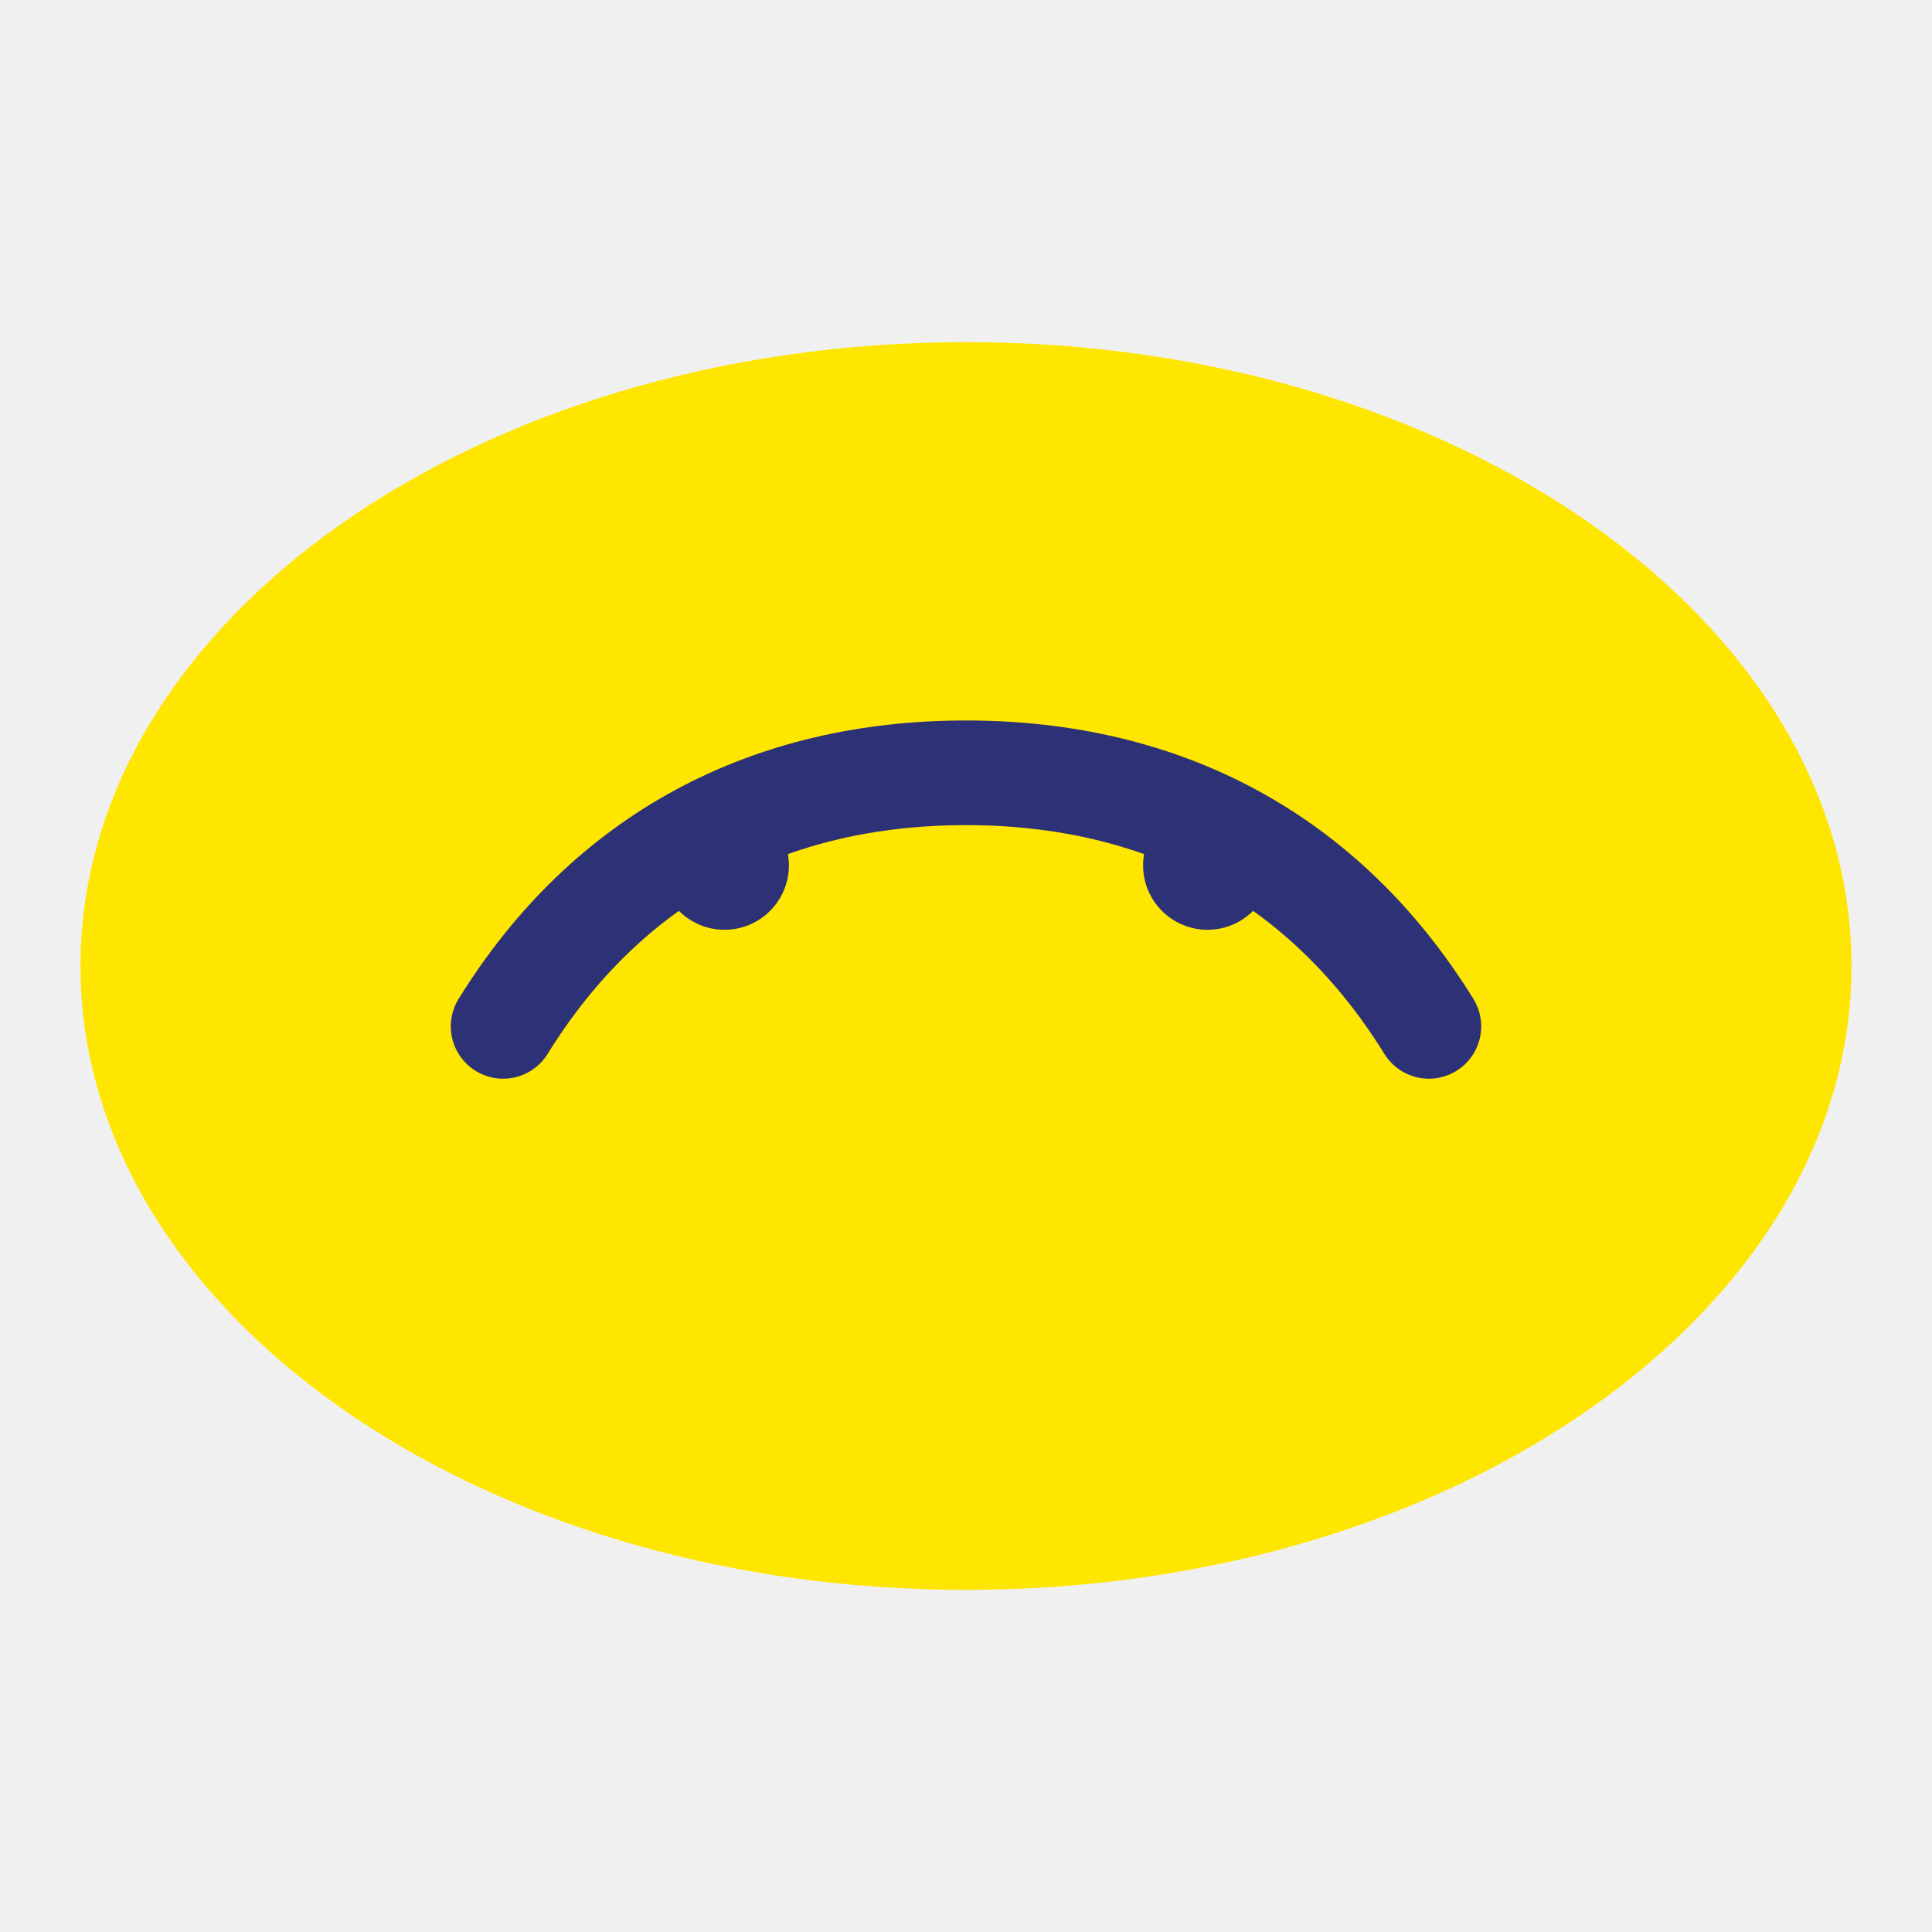
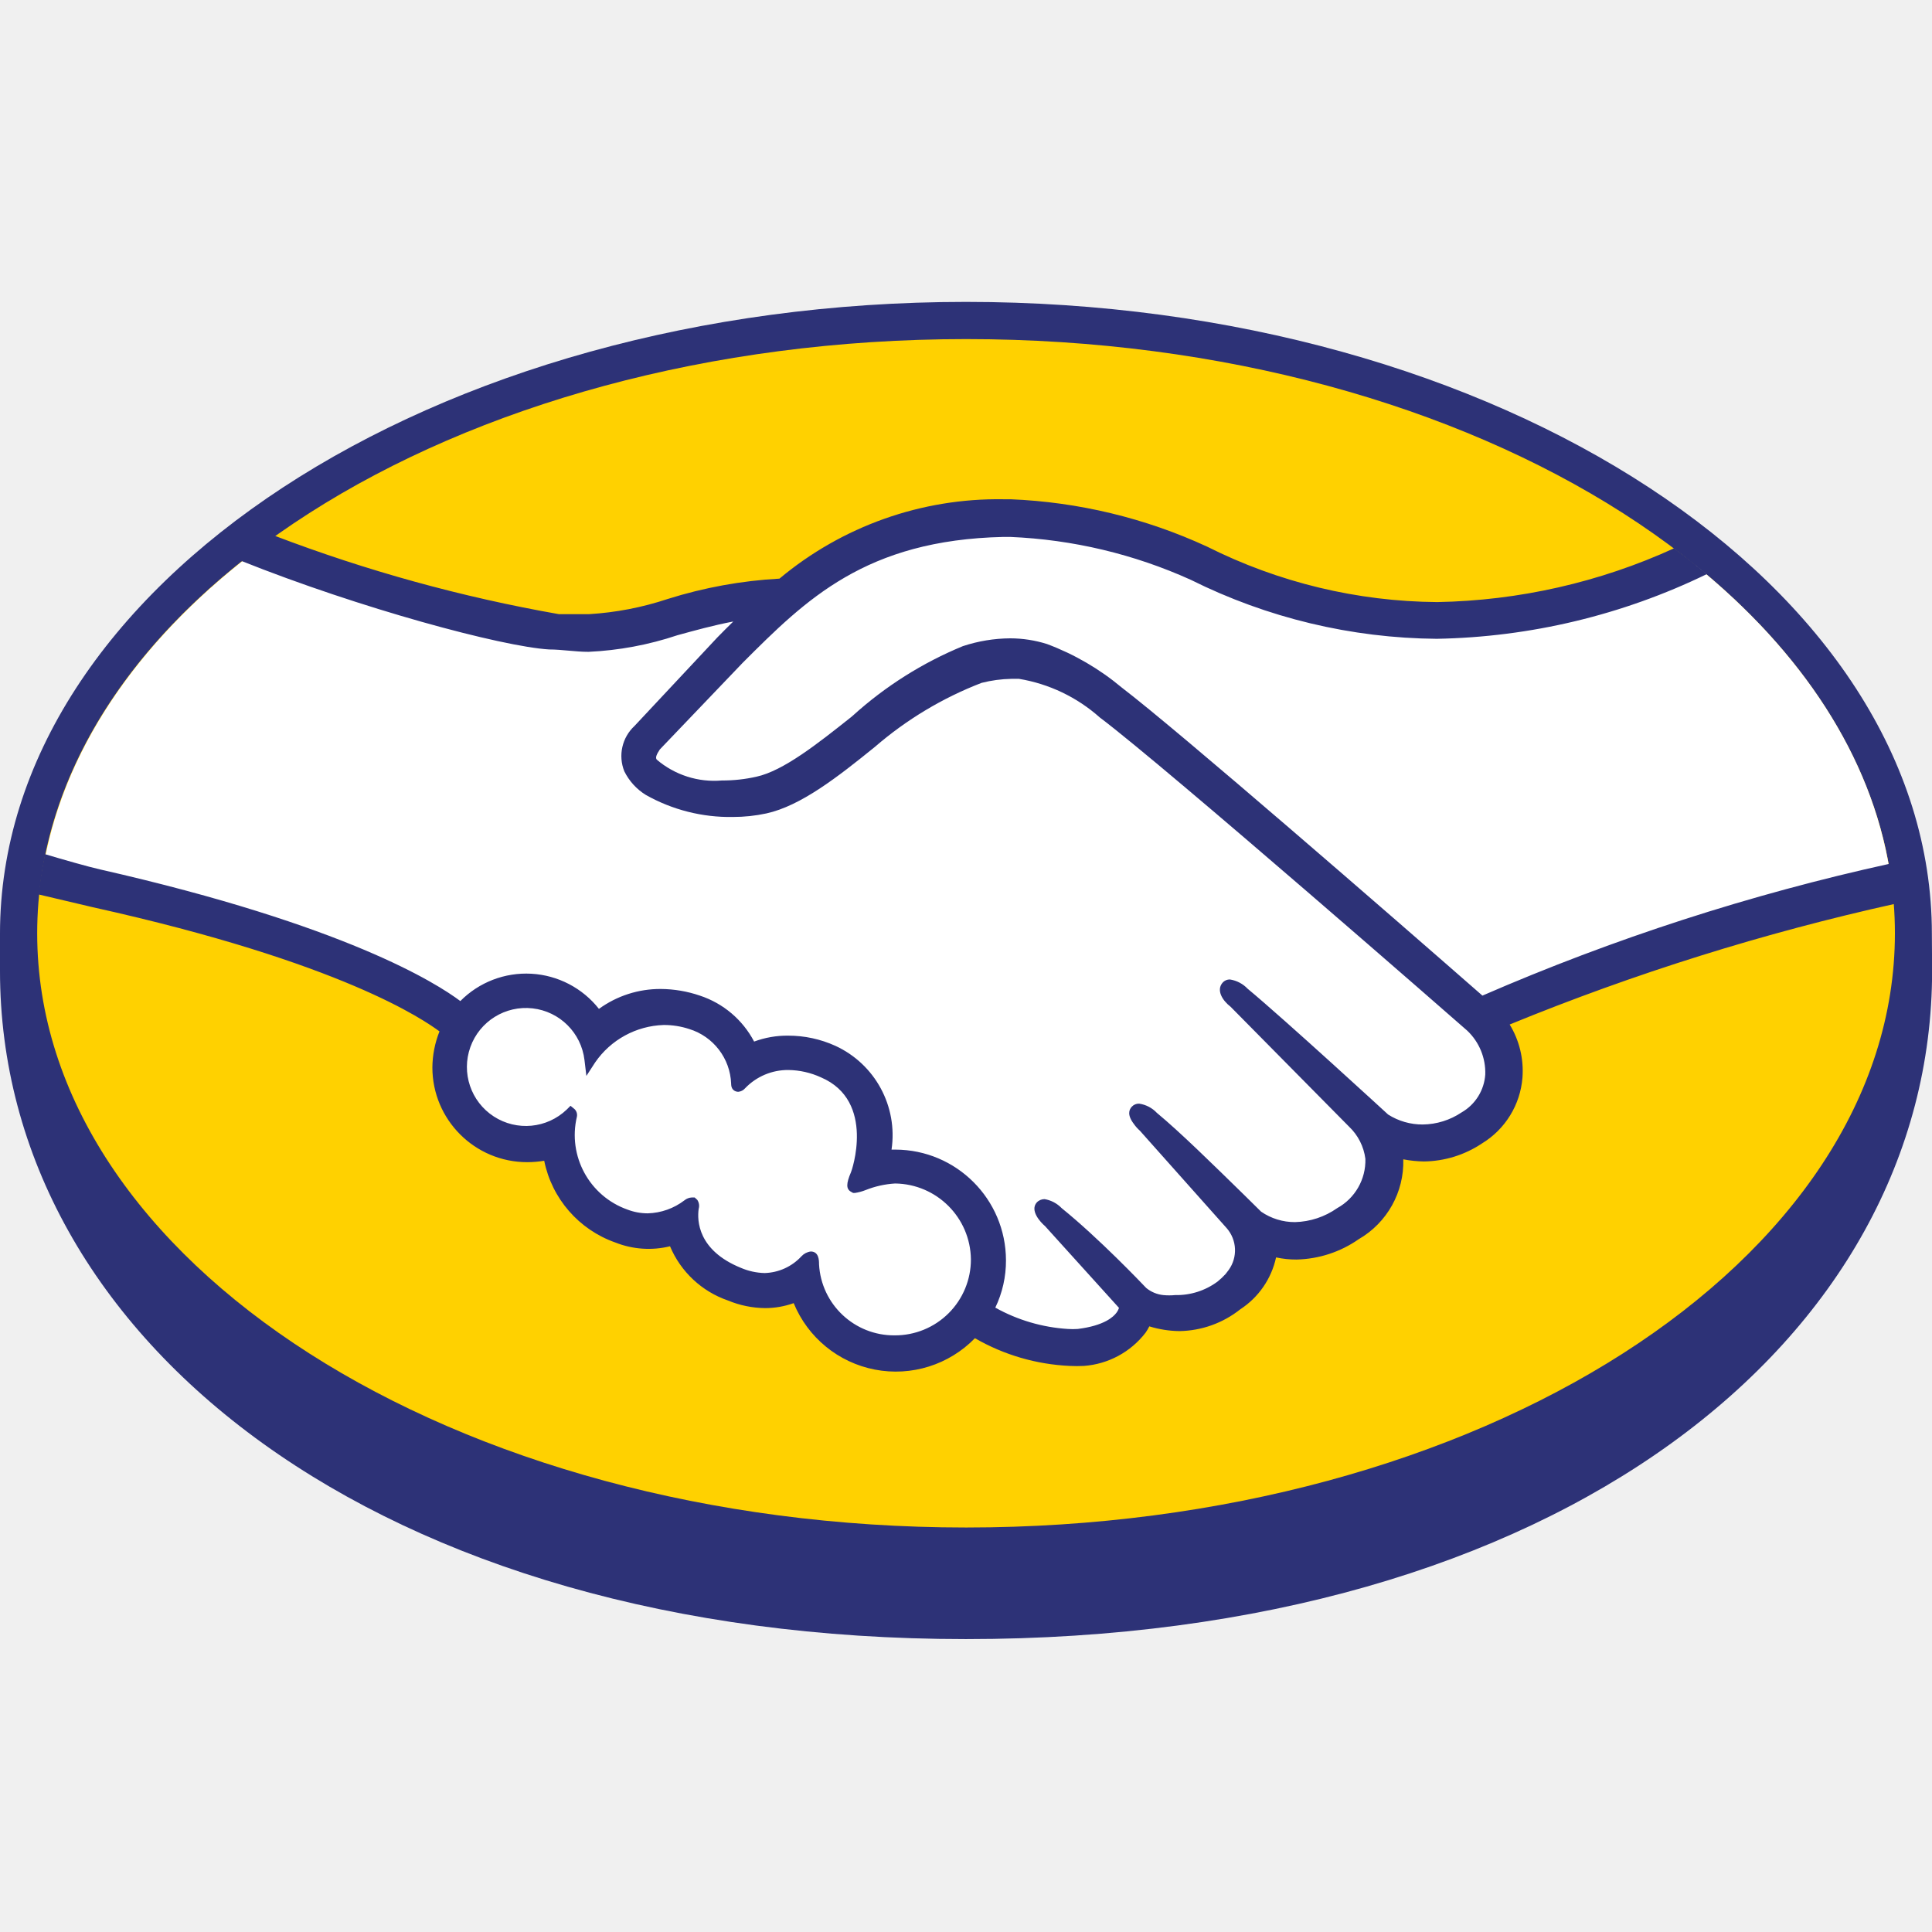
- <svg xmlns="http://www.w3.org/2000/svg" viewBox="0 0 48 48" fill="none">
-   <ellipse cx="24" cy="24" rx="22" ry="15.5" fill="#FFE600" />
-   <path d="M12.5 25.5c2.6-4.2 6.6-6.3 11.5-6.3s8.9 2.1 11.5 6.3" stroke="#2D3277" stroke-width="2.6" stroke-linecap="round" fill="none" />
-   <circle cx="18" cy="21.5" r="1.6" fill="#2D3277" />
-   <circle cx="30" cy="21.5" r="1.6" fill="#2D3277" />
+ <svg xmlns="http://www.w3.org/2000/svg" version="1.1" viewBox="0 0 16.933 16.933">
+   <defs>
+     <style>.cls-1{fill:#2d3277}.cls-3{fill:#fff}</style>
+   </defs>
+   <g>
+     <g data-name="Capa 1" transform="scale(.13168)">
+       <g transform="translate(-37.295 20.094)scale(1.57694)">
+         <path d="M105.19 26.67C105.19 12 86.94 0 64.42 0S23.65 12 23.65 26.67v1.56c0 15.59 16 28.21 40.77 28.21 25 0 40.78-12.62 40.78-28.21z" class="cls-1" />
+         <path fill="#ffd100" d="M103.63 26.65c0 13.85-17.55 25.08-39.2 25.08S25.22 40.5 25.22 26.65 42.77 1.57 64.43 1.57s39.2 11.23 39.2 25.08" />
+         <path d="M51.41 18.74s-.41.45-.16.77c.62.79 2.53 1.24 4.46.81 1.15-.26 2.63-1.43 4.06-2.56a15.9 15.9 0 0 1 4.62-3 5.23 5.23 0 0 1 3.38-.09 10.1 10.1 0 0 1 3.07 1.79c2.69 2 13.47 11.43 15.34 13.06A93 93 0 0 1 103.41 24c-.78-4.83-3.72-9.25-8.18-12.87-6.22 2.61-13.81 4-21.23.34a20.8 20.8 0 0 0-8-1.82c-5.89.14-8.44 2.69-11.14 5.39z" class="cls-3" />
+         <path d="M85.74 30.59c-.13-.11-12.68-11.09-15.53-13.23a6.86 6.86 0 0 0-3.52-1.67 4.6 4.6 0 0 0-1.68.16 15.2 15.2 0 0 0-4.59 2.73c-1.59 1.27-3.09 2.46-4.48 2.77a7.24 7.24 0 0 1-4.94-.74 2.2 2.2 0 0 1-.82-.9 1.53 1.53 0 0 1 .42-1.64l3.47-3.75 1.22-1.2a23 23 0 0 0-3.16.71 13.5 13.5 0 0 1-3.68.69 35 35 0 0 1-3.76-.59 55.3 55.3 0 0 1-10-3.61c-4.93 3.67-8.22 8.25-9.17 13.3.71.19 1.85.53 2.33.64 11.14 2.47 14.61 5 15.24 5.56a3.69 3.69 0 0 1 5.79.34 4.25 4.25 0 0 1 2.66-.93 4.8 4.8 0 0 1 1.59.28 3.6 3.6 0 0 1 2.24 2 3.7 3.7 0 0 1 1.55-.33 4.7 4.7 0 0 1 1.86.41A4 4 0 0 1 61 36h.44a4.42 4.42 0 0 1 4.42 4.42 4.3 4.3 0 0 1-.53 2.09 7.1 7.1 0 0 0 3.84 1 2.43 2.43 0 0 0 1.79-.79c.11-.15.23-.34.12-.47l-3.17-3.45s-.52-.49-.35-.68.5.08.72.27c1.61 1.34 3.56 3.36 3.56 3.36s.16.27.88.4a3.22 3.22 0 0 0 2.49-.58 4 4 0 0 0 .55-.55 1.66 1.66 0 0 0-.13-2.02L72 34.85s-.53-.49-.35-.68.5.09.73.28c1.16 1 2.81 2.62 4.38 4.16a3 3 0 0 0 3.52-.12 2.53 2.53 0 0 0 1.31-2.3 2.65 2.65 0 0 0-.78-1.54l-5-5s-.53-.45-.35-.68.5.08.73.27c1.59 1.34 5.92 5.31 5.92 5.31a3.06 3.06 0 0 0 3.4-.07 2.3 2.3 0 0 0 1.12-1.8 2.69 2.69 0 0 0-.89-2.09" class="cls-3" />
+         <path d="M61.41 37a11.6 11.6 0 0 0-1.74.38c-.06 0 0-.35.12-.53s1.1-3.26-1.4-4.33a2.94 2.94 0 0 0-3.48.52c-.1.11-.15.1-.16 0a2.75 2.75 0 0 0-1.94-2.56A3.76 3.76 0 0 0 48.56 32a2.72 2.72 0 1 0-.81 2.32.11.11 0 0 1 0 .09A3.58 3.58 0 0 0 50 38.49a2.66 2.66 0 0 0 2.64-.4c.21-.16.25-.09.22.11-.1.63 0 2 1.92 2.76a2.47 2.47 0 0 0 2.86-.53c.24-.23.31-.19.32.15A3.44 3.44 0 1 0 61.41 37" class="cls-3" />
+         <path d="M86.22 29.28c-3.86-3.38-12.8-11.15-15.22-13a10.8 10.8 0 0 0-3.16-1.84 5.2 5.2 0 0 0-1.55-.24 6.5 6.5 0 0 0-2 .33 16 16 0 0 0-4.64 2.93l-.07.06c-1.41 1.12-2.86 2.27-4 2.52a6.5 6.5 0 0 1-1.46.16 3.74 3.74 0 0 1-2.75-.88c-.07-.09 0-.23.13-.43l3.5-3.66c2.66-2.66 5.18-5.18 11-5.31h.29a20.6 20.6 0 0 1 7.62 1.81 23.7 23.7 0 0 0 10.38 2.49 27.2 27.2 0 0 0 11.4-2.73c-.45-.38-.91-.74-1.38-1.09a25.15 25.15 0 0 1-10 2.27 22 22 0 0 1-9.71-2.34 21.9 21.9 0 0 0-8.3-2H66a14.38 14.38 0 0 0-9.45 3.35 19.2 19.2 0 0 0-4.72.86 13 13 0 0 1-3.32.64h-1.27a65.5 65.5 0 0 1-12-3.31c-.48.34-1 .7-1.41 1.06 5 2 11 3.62 13 3.74.53 0 1.1.1 1.66.1a13.8 13.8 0 0 0 3.75-.7c.73-.2 1.52-.42 2.36-.58-.22.22-.45.44-.67.67l-3.5 3.74a1.73 1.73 0 0 0-.43 1.91 2.44 2.44 0 0 0 .91 1 7.23 7.23 0 0 0 3.67.93 6.7 6.7 0 0 0 1.42-.15c1.45-.32 3-1.53 4.58-2.81a15.3 15.3 0 0 1 4.5-2.7 5.5 5.5 0 0 1 1.26-.17h.32a6.8 6.8 0 0 1 3.41 1.63c2.83 2.13 15.39 13.11 15.51 13.22a2.44 2.44 0 0 1 .76 1.85 2 2 0 0 1-1 1.6 3 3 0 0 1-1.64.51 2.7 2.7 0 0 1-1.46-.42s-4.35-4-5.93-5.31a1.3 1.3 0 0 0-.74-.39.4.4 0 0 0-.33.15c-.25.31 0 .73.35 1l5 5.06a2.27 2.27 0 0 1 .69 1.36 2.3 2.3 0 0 1-1.19 2.08 3.23 3.23 0 0 1-1.78.59 2.5 2.5 0 0 1-1.43-.44l-.72-.71c-1.32-1.29-2.68-2.63-3.68-3.46a1.28 1.28 0 0 0-.75-.39.4.4 0 0 0-.31.13c-.12.13-.2.35.09.73a1.6 1.6 0 0 0 .25.28l3.67 4.12a1.42 1.42 0 0 1 .08 1.76l-.13.17a3 3 0 0 1-.34.32 2.9 2.9 0 0 1-1.79.57 2.6 2.6 0 0 1-.5 0 1.35 1.35 0 0 1-.72-.3c-.2-.21-2-2.1-3.57-3.37a1.3 1.3 0 0 0-.72-.38.45.45 0 0 0-.33.14c-.3.34.15.83.35 1l3.12 3.45a.7.7 0 0 1-.11.21c-.12.16-.5.54-1.63.68a3 3 0 0 1-.42 0 7.2 7.2 0 0 1-3.06-.9 4.56 4.56 0 0 0 .45-2 4.68 4.68 0 0 0-4.67-4.67h-.16a4.15 4.15 0 0 0-2.37-4.38 4.8 4.8 0 0 0-2-.43 4 4 0 0 0-1.43.25 4 4 0 0 0-2.29-1.94 5.2 5.2 0 0 0-1.65-.28 4.4 4.4 0 0 0-2.61.84 3.91 3.91 0 0 0-5.85-.33c-1-.75-4.84-3.2-15.18-5.55-.5-.11-1.65-.44-2.35-.65a16 16 0 0 0-.27 1.7l2.29.54c10.56 2.34 14 4.78 14.63 5.24a4.2 4.2 0 0 0-.3 1.52 4 4 0 0 0 4 4 4.4 4.4 0 0 0 .72-.06 4.63 4.63 0 0 0 3 3.45 3.8 3.8 0 0 0 2.31.16 4.1 4.1 0 0 0 2.45 2.29 4.2 4.2 0 0 0 1.56.32 3.6 3.6 0 0 0 1.21-.21 4.66 4.66 0 0 0 7.65 1.48 8.8 8.8 0 0 0 4 1.17 6 6 0 0 0 .6 0 3.62 3.62 0 0 0 2.6-1.4 2 2 0 0 0 .16-.27 4.5 4.5 0 0 0 1.27.2 4.23 4.23 0 0 0 2.57-.92 3.5 3.5 0 0 0 1.51-2.19 4 4 0 0 0 .86.09 4.76 4.76 0 0 0 2.63-.86 3.77 3.77 0 0 0 1.88-3.37 5 5 0 0 0 .87.09 4.5 4.5 0 0 0 2.45-.76 3.58 3.58 0 0 0 1.71-2.78 3.76 3.76 0 0 0-.54-2.24 100 100 0 0 1 16.29-5.1c0-.57-.13-1.14-.23-1.69a93.4 93.4 0 0 0-17.21 5.57M61.41 43.62a3.17 3.17 0 0 1-3.19-3c0-.15 0-.54-.35-.54a.64.64 0 0 0-.39.2 2.2 2.2 0 0 1-1.56.71 2.7 2.7 0 0 1-1-.22c-1.82-.74-1.85-2-1.78-2.49a.45.45 0 0 0-.06-.38l-.11-.1h-.12a.53.53 0 0 0-.31.12 2.67 2.67 0 0 1-1.55.55 2.4 2.4 0 0 1-.86-.16A3.34 3.34 0 0 1 48 34.39a.35.35 0 0 0-.1-.32l-.17-.14-.16.16a2.49 2.49 0 1 1 .75-2.09l.08.67.37-.57a3.65 3.65 0 0 1 2.89-1.58 3.4 3.4 0 0 1 1.08.17A2.51 2.51 0 0 1 54.51 33c0 .32.25.34.3.34a.43.43 0 0 0 .29-.15 2.5 2.5 0 0 1 1.83-.77 3.4 3.4 0 0 1 1.37.31c2.34 1 1.28 4 1.27 4-.21.49-.21.71 0 .83l.09.05h.07a2 2 0 0 0 .45-.12 4 4 0 0 1 1.25-.28 3.24 3.24 0 0 1 3.2 3.2 3.2 3.2 0 0 1-3.22 3.21" class="cls-1" />
+       </g>
+     </g>
+   </g>
</svg>
